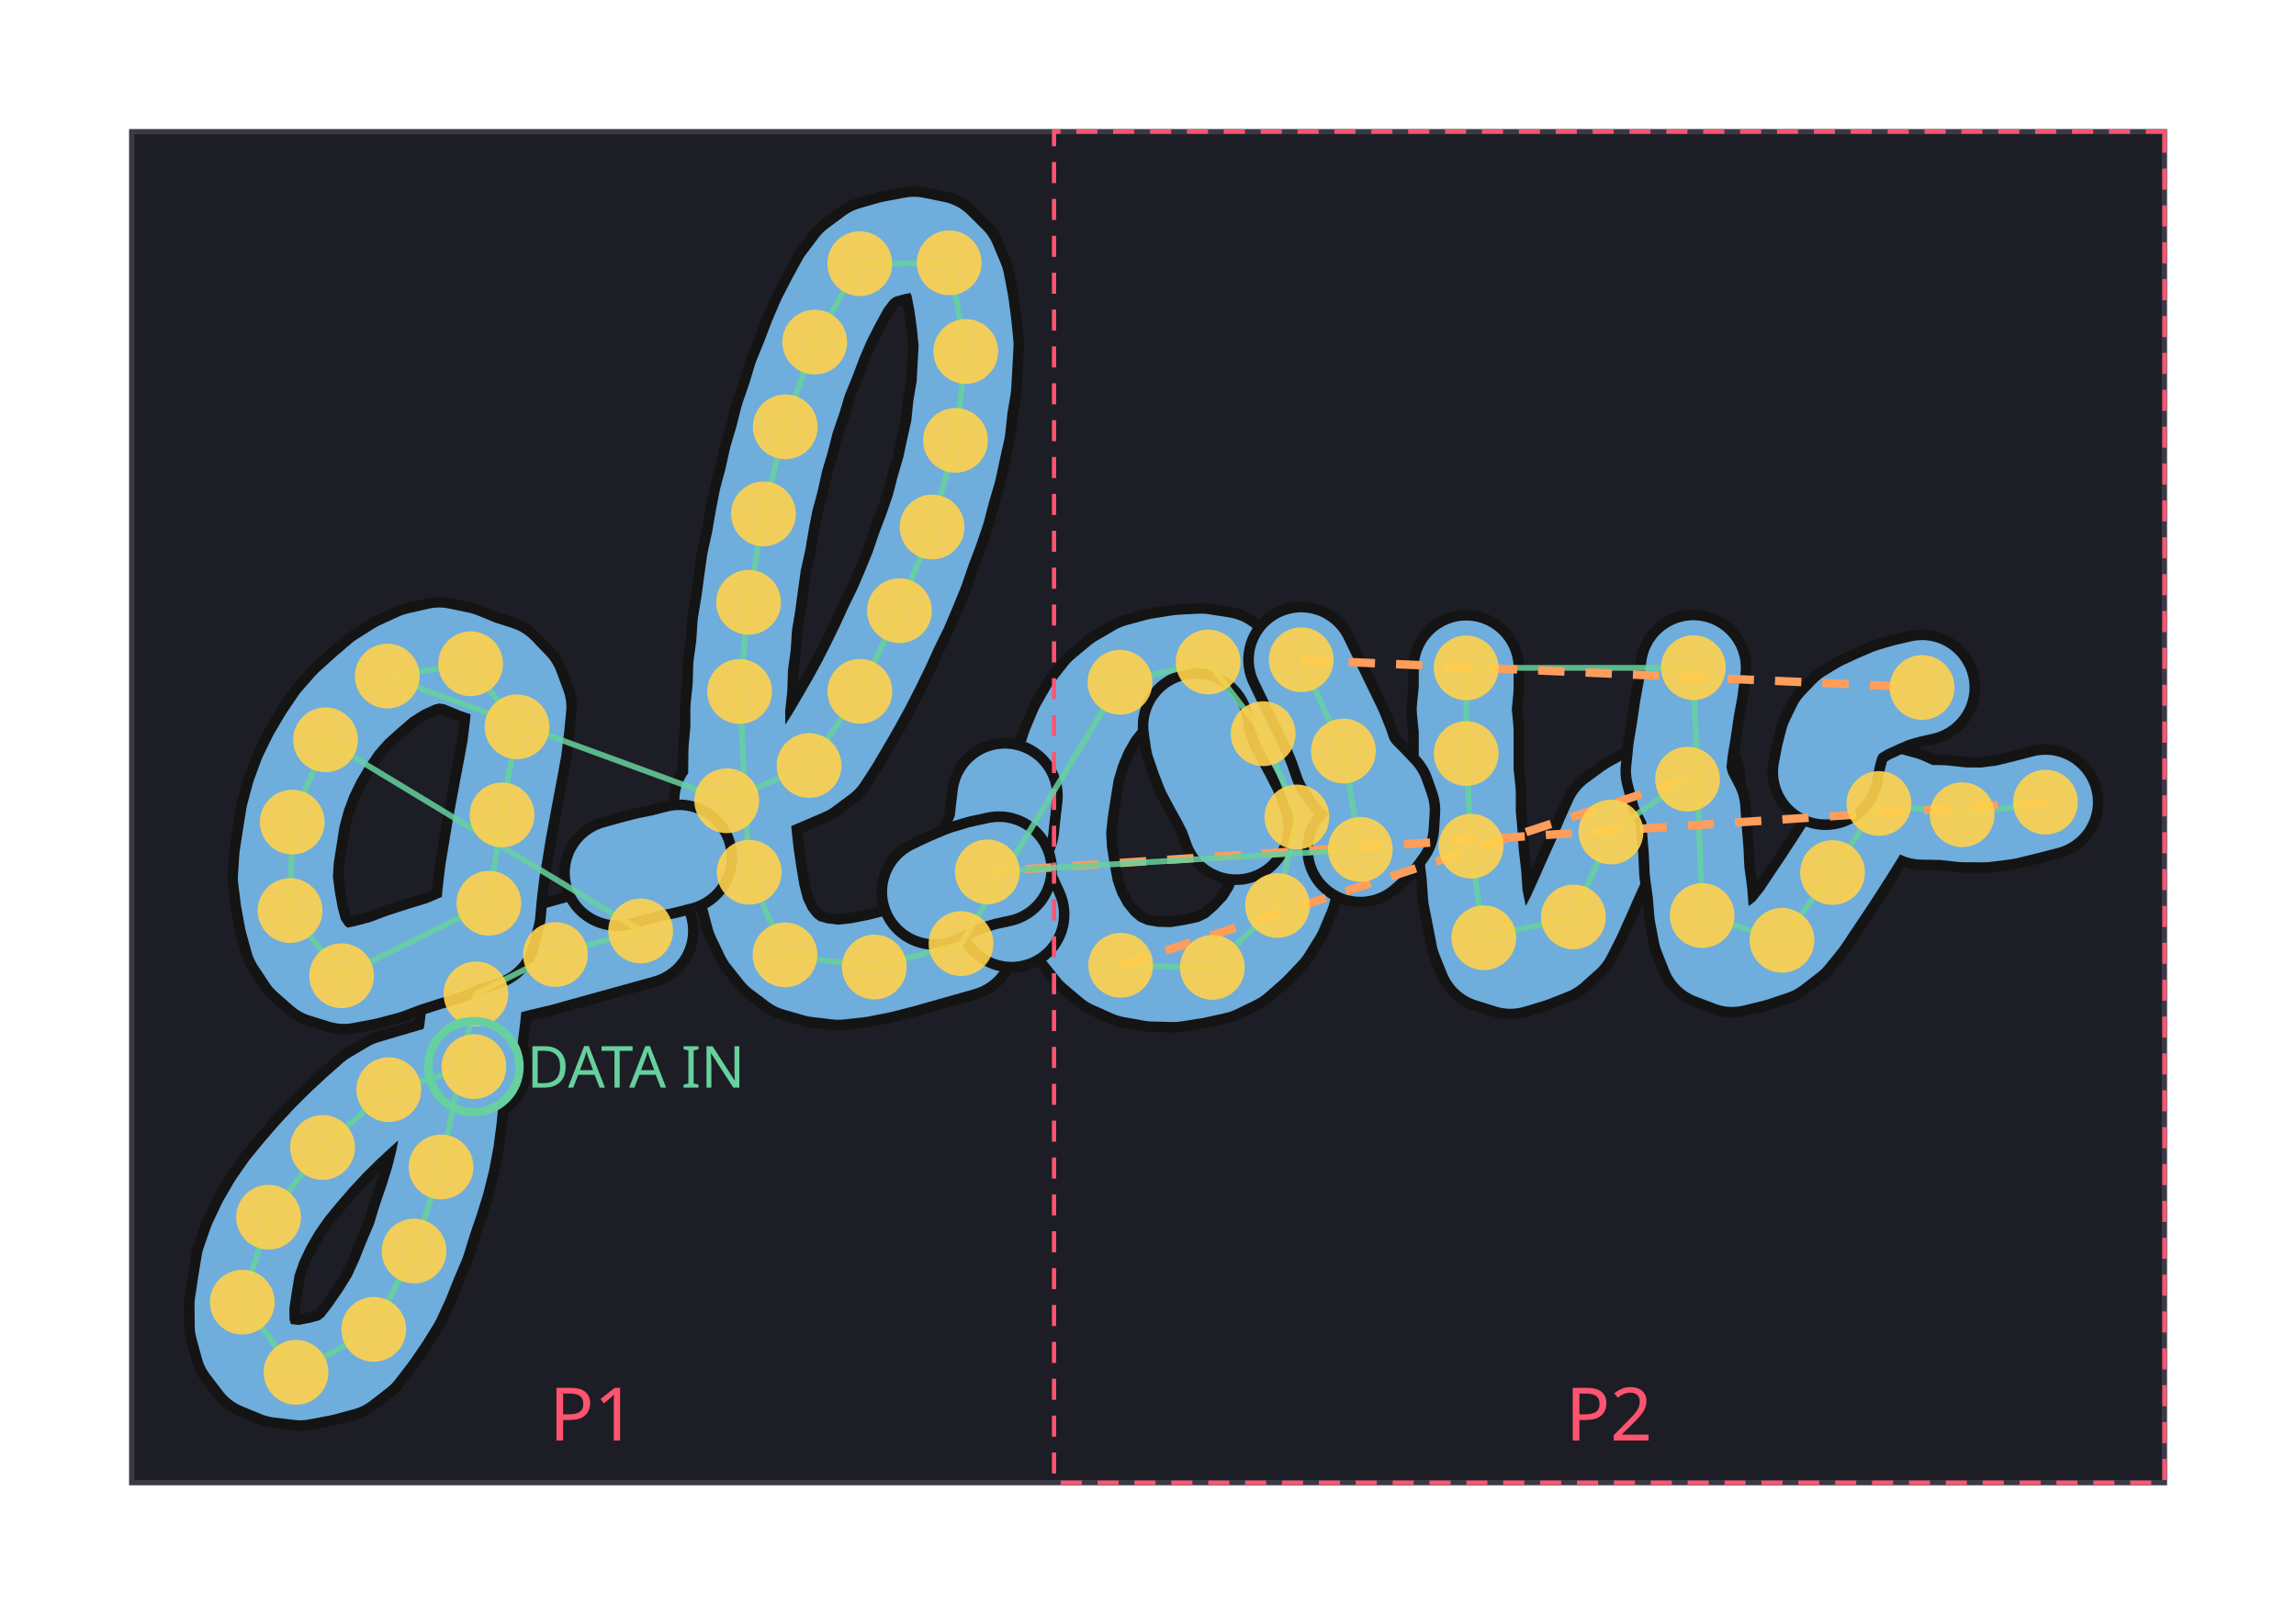
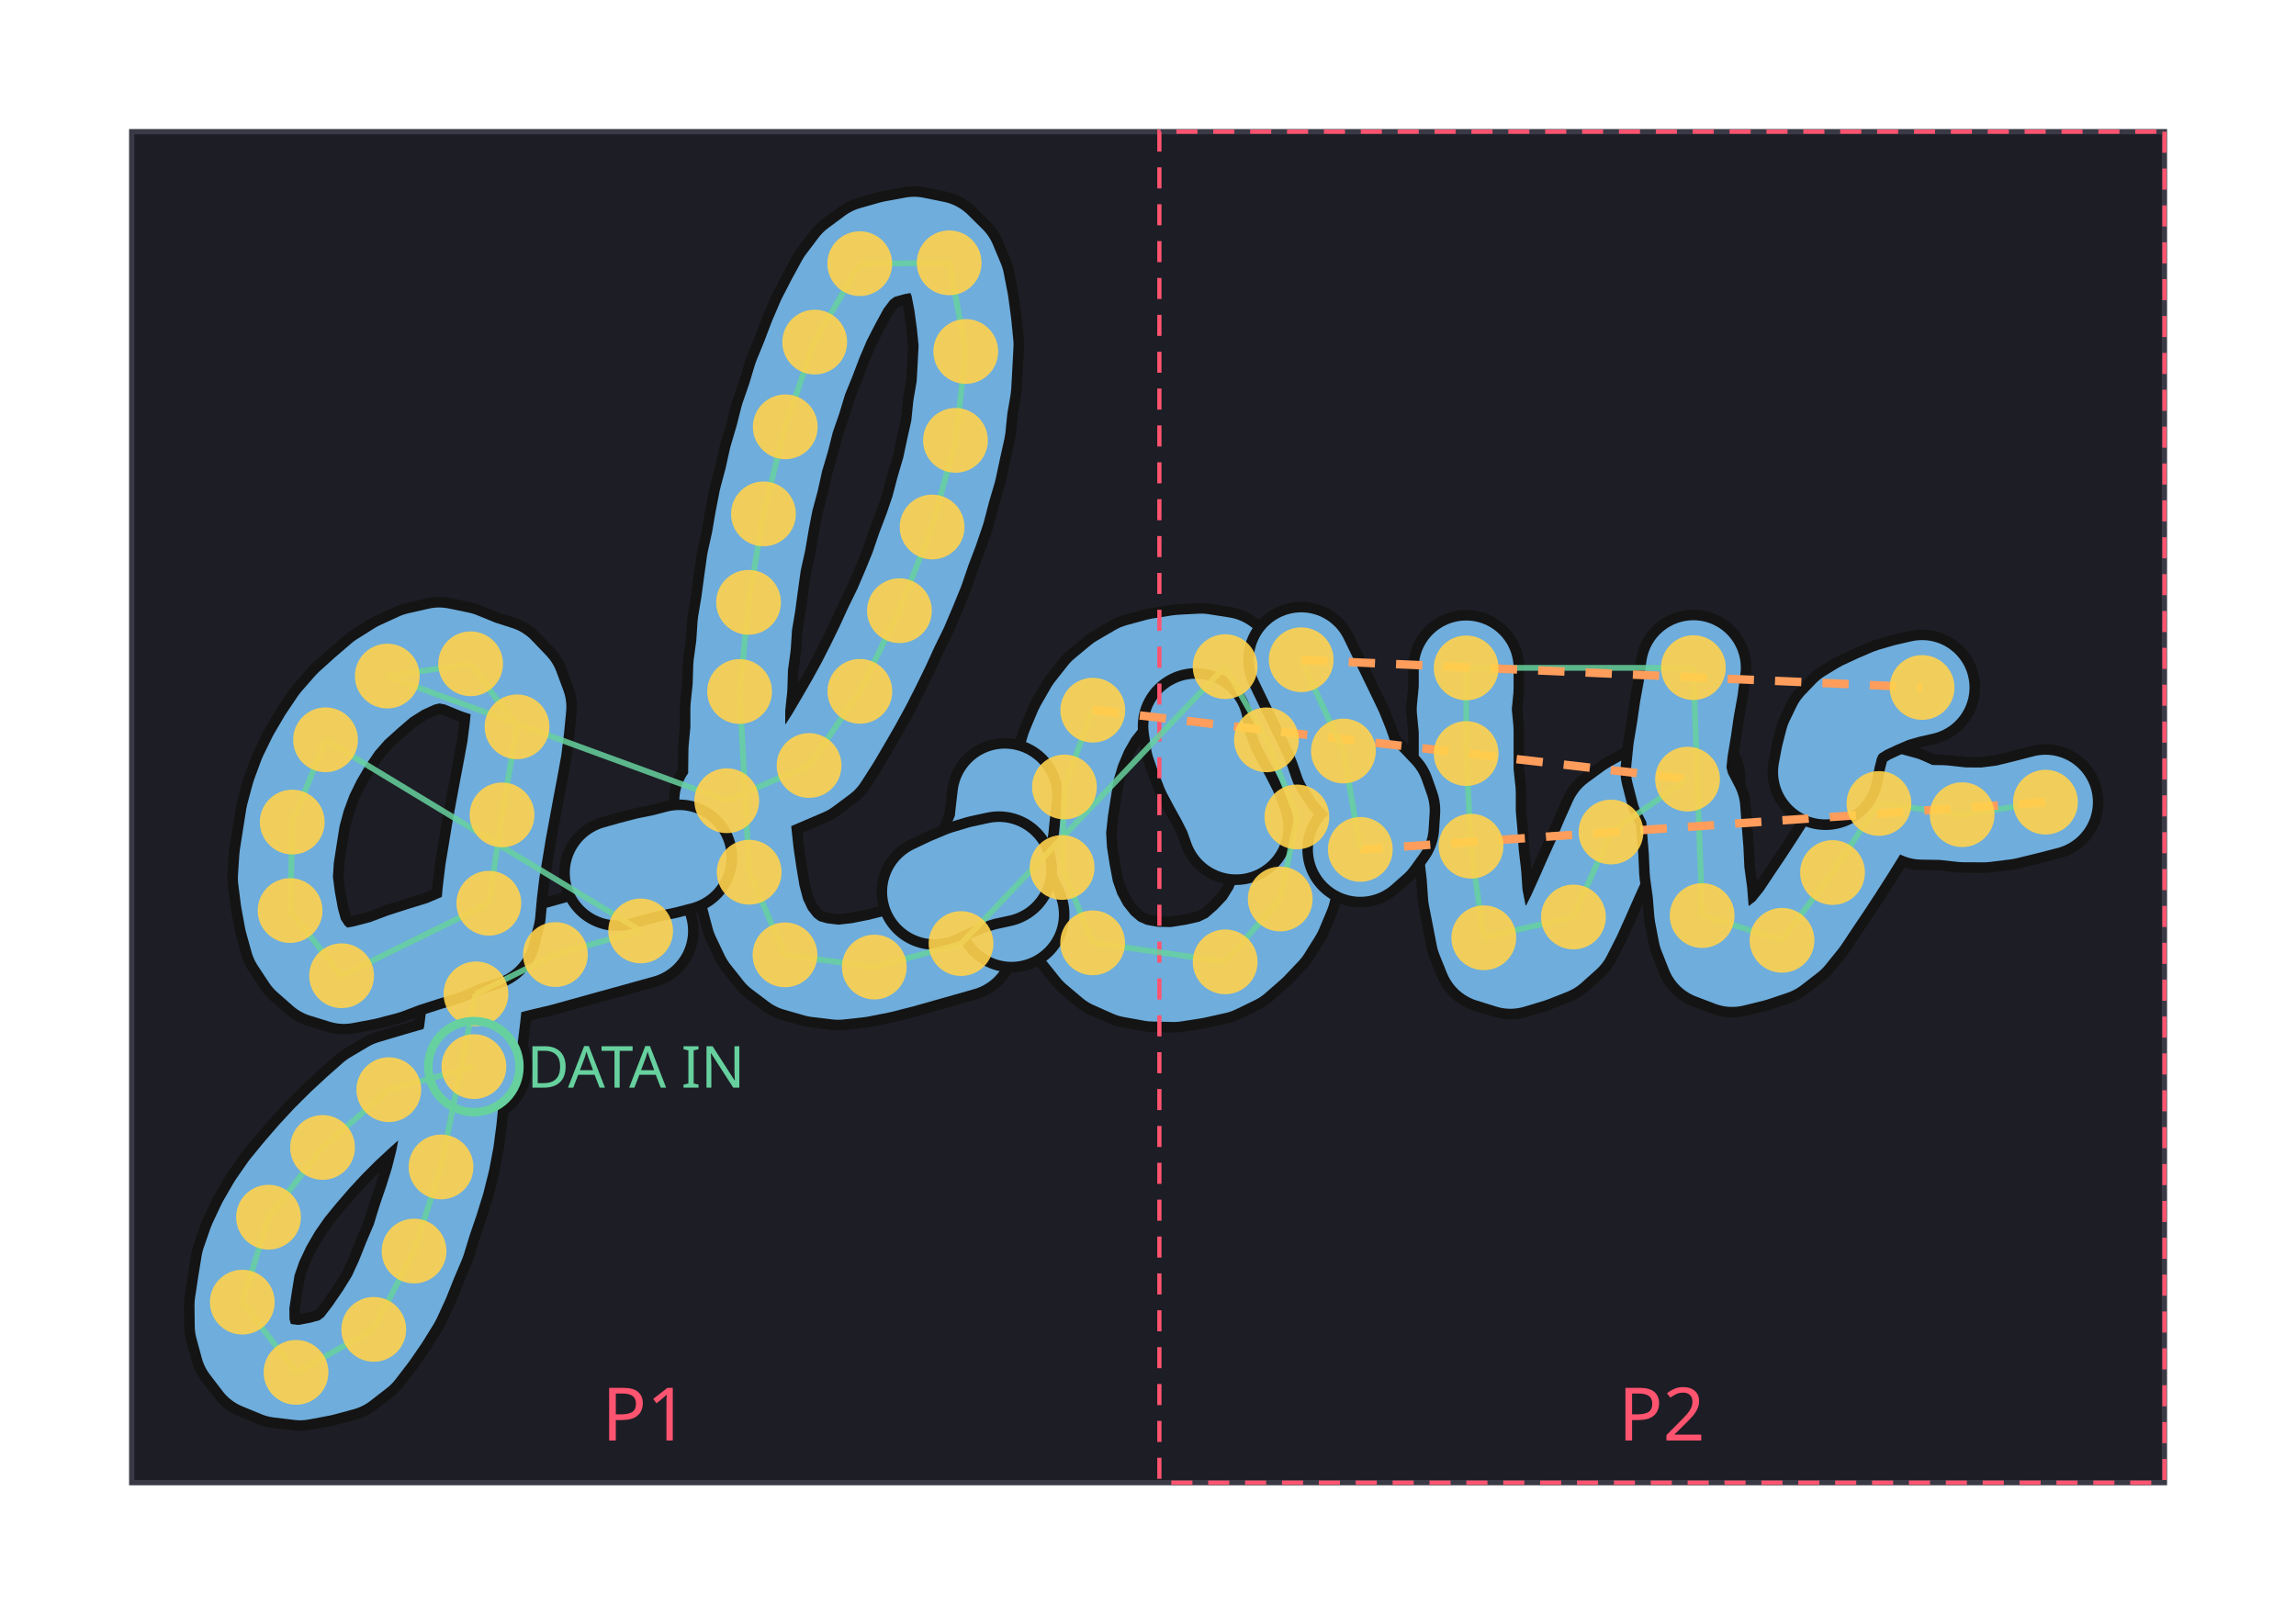
<svg xmlns="http://www.w3.org/2000/svg" viewBox="-37.0 -269.5 435.8 306.5">
  <g transform="scale(1,-1)">
    <path d="M-12.00,-12.00 L373.83,-12.00 L373.83,244.50 L-12.00,244.50 Z" fill="#1d1d25" stroke="#3a3a46" stroke-width="1" />
    <polyline points="52.95,66.99 49.03,66.21 45.14,65.28 41.31,64.16 37.48,63.02 34.07,61.00 31.07,58.35 28.14,55.63 25.31,52.81 22.60,49.88 19.98,46.85 17.45,43.76 15.17,40.48 13.17,37.02 11.47,33.41 10.16,29.64 9.51,25.69 8.92,21.75 8.96,17.80 10.00,13.97 12.42,10.81 16.05,9.31 19.98,8.84 23.90,9.58 27.76,10.62 30.91,13.06 33.34,16.22 35.61,19.52 37.71,22.91 39.38,26.54 40.86,30.25 42.42,33.93 43.59,37.75 44.88,41.53 46.07,45.35 47.04,49.23 47.78,53.14 48.30,57.11 48.70,61.07 49.22,65.03 50.91,68.64 52.30,72.37 52.79,76.32 53.21,80.29 54.19,84.09 57.57,85.50 61.45,86.49 65.33,87.41 69.19,88.48 73.04,89.55 76.89,90.61 80.74,91.68 84.60,92.75" fill="none" stroke="#141414" stroke-width="22.0" stroke-linecap="round" stroke-linejoin="round" />
    <polyline points="52.95,66.99 49.03,66.21 45.14,65.28 41.31,64.16 37.48,63.02 34.07,61.00 31.07,58.35 28.14,55.63 25.31,52.81 22.60,49.88 19.98,46.85 17.45,43.76 15.17,40.48 13.17,37.02 11.47,33.41 10.16,29.64 9.51,25.69 8.92,21.75 8.96,17.80 10.00,13.97 12.42,10.81 16.05,9.31 19.98,8.84 23.90,9.58 27.76,10.62 30.91,13.06 33.34,16.22 35.61,19.52 37.71,22.91 39.38,26.54 40.86,30.25 42.42,33.93 43.59,37.75 44.88,41.53 46.07,45.35 47.04,49.23 47.78,53.14 48.30,57.11 48.70,61.07 49.22,65.03 50.91,68.64 52.30,72.37 52.79,76.32 53.21,80.29 54.19,84.09 57.57,85.50 61.45,86.49 65.33,87.41 69.19,88.48 73.04,89.55 76.89,90.61 80.74,91.68 84.60,92.75" fill="none" stroke="#7ec8ff" opacity="0.85" stroke-width="18.0" stroke-linecap="round" stroke-linejoin="round" />
    <polyline points="24.79,129.04 22.78,125.63 21.04,122.07 19.67,118.36 18.64,114.53 18.02,110.62 17.41,106.71 17.15,102.78 17.65,98.85 18.36,94.95 19.42,91.14 21.58,87.86 24.55,85.25 28.28,84.10 32.16,84.83 36.00,85.83 39.70,87.22 43.47,88.43 47.26,89.59 50.90,91.15 54.66,92.36 55.62,96.15 55.98,100.09 56.45,104.01 57.10,107.92 57.74,111.83 58.46,115.73 59.18,119.62 59.92,123.51 60.63,127.41 61.12,131.34 61.50,135.27 60.18,138.84 57.44,141.70 53.81,142.87 50.15,144.37 46.35,145.16 42.49,144.28 38.89,142.63 35.55,140.53 32.54,137.94 29.60,135.29 27.01,132.33 24.79,129.04" fill="none" stroke="#141414" stroke-width="22.0" stroke-linecap="round" stroke-linejoin="round" />
    <polyline points="24.79,129.04 22.78,125.63 21.04,122.07 19.67,118.36 18.64,114.53 18.02,110.62 17.41,106.71 17.15,102.78 17.65,98.85 18.36,94.95 19.42,91.14 21.58,87.86 24.55,85.25 28.28,84.10 32.16,84.83 36.00,85.83 39.70,87.22 43.47,88.43 47.26,89.59 50.90,91.15 54.66,92.36 55.62,96.15 55.98,100.09 56.45,104.01 57.10,107.92 57.74,111.83 58.46,115.73 59.18,119.62 59.92,123.51 60.63,127.41 61.12,131.34 61.50,135.27 60.18,138.84 57.44,141.70 53.81,142.87 50.15,144.37 46.35,145.16 42.49,144.28 38.89,142.63 35.55,140.53 32.54,137.94 29.60,135.29 27.01,132.33 24.79,129.04" fill="none" stroke="#7ec8ff" opacity="0.85" stroke-width="18.0" stroke-linecap="round" stroke-linejoin="round" />
    <polyline points="100.94,117.47 104.68,118.89 108.38,120.40 112.06,121.96 115.74,123.54 118.87,125.87 121.03,129.23 123.06,132.68 125.06,136.14 126.98,139.65 128.79,143.21 130.54,146.80 132.20,150.44 133.96,154.03 135.53,157.71 137.04,161.41 138.33,165.19 139.75,168.93 141.04,172.71 142.05,176.58 143.18,180.42 144.01,184.32 144.88,188.23 145.28,192.19 145.95,196.13 146.17,200.11 146.38,204.10 145.98,208.06 145.45,212.01 144.69,215.93 143.16,219.60 140.38,222.35 136.50,223.14 132.57,222.42 128.73,221.33 125.55,218.97 123.14,215.78 121.23,212.28 119.40,208.72 117.83,205.05 116.41,201.31 114.90,197.61 113.75,193.79 112.44,190.01 111.46,186.14 110.32,182.30 109.46,178.40 108.42,174.54 107.66,170.62 106.99,166.68 106.12,162.78 105.57,158.83 105.04,154.87 104.38,150.93 104.12,146.95 103.58,143.00 103.46,139.01 103.04,135.04 103.04,131.04 102.67,127.07 102.62,123.08 103.28,119.18 103.88,115.27 104.27,111.30 104.70,107.33 105.28,103.37 105.94,99.43 106.96,95.58 108.68,91.97 111.15,88.85 114.33,86.45 118.16,85.35 122.11,84.88 126.08,85.32 130.00,86.10 133.87,87.08 137.72,88.17 141.57,89.26 145.41,90.35" fill="none" stroke="#141414" stroke-width="22.0" stroke-linecap="round" stroke-linejoin="round" />
    <polyline points="100.94,117.47 104.68,118.89 108.38,120.40 112.06,121.96 115.74,123.54 118.87,125.87 121.03,129.23 123.06,132.68 125.06,136.14 126.98,139.65 128.79,143.21 130.54,146.80 132.20,150.44 133.96,154.03 135.53,157.71 137.04,161.41 138.33,165.19 139.75,168.93 141.04,172.71 142.05,176.58 143.18,180.42 144.01,184.32 144.88,188.23 145.28,192.19 145.95,196.13 146.17,200.11 146.38,204.10 145.98,208.06 145.45,212.01 144.69,215.93 143.16,219.60 140.38,222.35 136.50,223.14 132.57,222.42 128.73,221.33 125.55,218.97 123.14,215.78 121.23,212.28 119.40,208.72 117.83,205.05 116.41,201.31 114.90,197.61 113.75,193.79 112.44,190.01 111.46,186.14 110.32,182.30 109.46,178.40 108.42,174.54 107.66,170.62 106.99,166.68 106.12,162.78 105.57,158.83 105.04,154.87 104.38,150.93 104.12,146.95 103.58,143.00 103.46,139.01 103.04,135.04 103.04,131.04 102.67,127.07 102.62,123.08 103.28,119.18 103.88,115.27 104.27,111.30 104.70,107.33 105.28,103.37 105.94,99.43 106.96,95.58 108.68,91.97 111.15,88.85 114.33,86.45 118.16,85.35 122.11,84.88 126.08,85.32 130.00,86.10 133.87,87.08 137.72,88.17 141.57,89.26 145.41,90.35" fill="none" stroke="#7ec8ff" opacity="0.85" stroke-width="18.0" stroke-linecap="round" stroke-linejoin="round" />
    <polyline points="175.79,140.12 179.24,142.13 183.08,143.17 187.02,143.79 190.99,144.00 194.93,143.38 197.95,141.15 199.38,137.42 200.88,133.72 202.76,130.20 204.63,126.68 206.74,123.29 208.70,119.81 209.45,115.96 208.73,112.04 208.27,108.08 207.56,104.15 206.62,100.28 205.08,96.60 202.97,93.21 200.23,90.32 197.22,87.69 193.64,85.95 189.75,85.08 185.80,84.46 181.82,84.55 177.90,85.26 174.26,86.88 171.22,89.45 168.73,92.56 166.83,96.06 165.51,99.82 164.77,103.74 164.15,107.68 163.93,111.64 164.35,115.61 164.96,119.55 165.60,123.49 166.74,127.31 168.28,130.99 170.26,134.45 172.73,137.58 175.79,140.12" fill="none" stroke="#141414" stroke-width="22.0" stroke-linecap="round" stroke-linejoin="round" />
    <polyline points="175.79,140.12 179.24,142.13 183.08,143.17 187.02,143.79 190.99,144.00 194.93,143.38 197.95,141.15 199.38,137.42 200.88,133.72 202.76,130.20 204.63,126.68 206.74,123.29 208.70,119.81 209.45,115.96 208.73,112.04 208.27,108.08 207.56,104.15 206.62,100.28 205.08,96.60 202.97,93.21 200.23,90.32 197.22,87.69 193.64,85.95 189.75,85.08 185.80,84.46 181.82,84.55 177.90,85.26 174.26,86.88 171.22,89.45 168.73,92.56 166.83,96.06 165.51,99.82 164.77,103.74 164.15,107.68 163.93,111.64 164.35,115.61 164.96,119.55 165.60,123.49 166.74,127.31 168.28,130.99 170.26,134.45 172.73,137.58 175.79,140.12" fill="none" stroke="#7ec8ff" opacity="0.85" stroke-width="18.0" stroke-linecap="round" stroke-linejoin="round" />
    <polyline points="283.31,121.57 279.77,119.81 276.32,117.90 272.87,115.97 269.75,113.69 268.14,110.09 266.61,106.45 264.98,102.85 263.39,99.24 261.77,95.64 259.98,92.11 257.14,89.56 253.47,88.11 249.69,86.97 245.98,88.13 244.55,91.68 243.80,95.55 243.04,99.42 242.77,103.36 242.31,107.27 242.05,111.20 241.71,115.13 241.71,119.08 241.29,123.00 241.29,126.95 241.29,130.90 240.91,134.82 241.29,138.74 241.29,142.69" fill="none" stroke="#141414" stroke-width="22.0" stroke-linecap="round" stroke-linejoin="round" />
    <polyline points="283.31,121.57 279.77,119.81 276.32,117.90 272.87,115.97 269.75,113.69 268.14,110.09 266.61,106.45 264.98,102.85 263.39,99.24 261.77,95.64 259.98,92.11 257.14,89.56 253.47,88.11 249.69,86.97 245.98,88.13 244.55,91.68 243.80,95.55 243.04,99.42 242.77,103.36 242.31,107.27 242.05,111.20 241.71,115.13 241.71,119.08 241.29,123.00 241.29,126.95 241.29,130.90 240.91,134.82 241.29,138.74 241.29,142.69" fill="none" stroke="#7ec8ff" opacity="0.85" stroke-width="18.0" stroke-linecap="round" stroke-linejoin="round" />
    <polyline points="284.42,142.74 283.91,138.80 283.20,134.90 282.63,130.97 281.98,127.05 281.58,123.11 282.52,119.44 284.33,115.93 284.62,111.98 284.94,108.03 285.12,104.07 285.66,100.14 285.98,96.19 286.73,92.30 288.16,88.70 291.78,87.32 295.61,88.26 299.38,89.53 302.48,91.93 304.97,95.01 307.17,98.32 309.39,101.62 311.56,104.94 313.70,108.29 315.80,111.66 317.76,115.09 320.58,117.89 324.18,116.91 327.78,115.29 331.75,115.22 335.69,114.79 339.61,114.78 343.55,115.27 347.41,116.21 351.25,117.20" fill="none" stroke="#141414" stroke-width="22.0" stroke-linecap="round" stroke-linejoin="round" />
    <polyline points="284.42,142.74 283.91,138.80 283.20,134.90 282.63,130.97 281.98,127.05 281.58,123.11 282.52,119.44 284.33,115.93 284.62,111.98 284.94,108.03 285.12,104.07 285.66,100.14 285.98,96.19 286.73,92.30 288.16,88.70 291.78,87.32 295.61,88.26 299.38,89.53 302.48,91.93 304.97,95.01 307.17,98.32 309.39,101.62 311.56,104.94 313.70,108.29 315.80,111.66 317.76,115.09 320.58,117.89 324.18,116.91 327.78,115.29 331.75,115.22 335.69,114.79 339.61,114.78 343.55,115.27 347.41,116.21 351.25,117.20" fill="none" stroke="#7ec8ff" opacity="0.85" stroke-width="18.0" stroke-linecap="round" stroke-linejoin="round" />
    <polyline points="80.15,103.76 83.07,104.58 86.01,105.34 88.98,105.94 91.91,106.70" fill="none" stroke="#141414" stroke-width="22.0" stroke-linecap="round" stroke-linejoin="round" />
    <polyline points="80.15,103.76 83.07,104.58 86.01,105.34 88.98,105.94 91.91,106.70" fill="none" stroke="#7ec8ff" opacity="0.85" stroke-width="18.0" stroke-linecap="round" stroke-linejoin="round" />
    <polyline points="154.99,95.88 153.74,98.62 152.28,101.25 150.78,103.85 150.98,106.76 151.91,109.62 153.06,112.40 153.37,115.39 153.72,118.37" fill="none" stroke="#141414" stroke-width="22.0" stroke-linecap="round" stroke-linejoin="round" />
    <polyline points="154.99,95.88 153.74,98.62 152.28,101.25 150.78,103.85 150.98,106.76 151.91,109.62 153.06,112.40 153.37,115.39 153.72,118.37" fill="none" stroke="#7ec8ff" opacity="0.85" stroke-width="18.0" stroke-linecap="round" stroke-linejoin="round" />
    <polyline points="152.61,104.45 149.43,103.76 146.32,102.83 143.32,101.57 140.38,100.17" fill="none" stroke="#141414" stroke-width="22.0" stroke-linecap="round" stroke-linejoin="round" />
    <polyline points="152.61,104.45 149.43,103.76 146.32,102.83 143.32,101.57 140.38,100.17" fill="none" stroke="#7ec8ff" opacity="0.85" stroke-width="18.0" stroke-linecap="round" stroke-linejoin="round" />
    <polyline points="221.20,108.23 223.44,110.22 225.18,112.63 225.37,115.62 224.42,118.32 222.35,120.50 220.23,122.63 218.61,125.10 217.63,127.94 216.51,130.72 215.21,133.43 213.90,136.13 212.59,138.83 211.29,141.53 209.98,144.24" fill="none" stroke="#141414" stroke-width="22.0" stroke-linecap="round" stroke-linejoin="round" />
    <polyline points="221.20,108.23 223.44,110.22 225.18,112.63 225.37,115.62 224.42,118.32 222.35,120.50 220.23,122.63 218.61,125.10 217.63,127.94 216.51,130.72 215.21,133.43 213.90,136.13 212.59,138.83 211.29,141.53 209.98,144.24" fill="none" stroke="#7ec8ff" opacity="0.85" stroke-width="18.0" stroke-linecap="round" stroke-linejoin="round" />
    <polyline points="327.83,138.97 324.93,138.31 322.07,137.48 319.34,136.31 316.65,135.06 314.11,133.51 312.06,131.37 310.78,128.72 310.04,125.84 309.49,122.92" fill="none" stroke="#141414" stroke-width="22.0" stroke-linecap="round" stroke-linejoin="round" />
    <polyline points="327.83,138.97 324.93,138.31 322.07,137.48 319.34,136.31 316.65,135.06 314.11,133.51 312.06,131.37 310.78,128.72 310.04,125.84 309.49,122.92" fill="none" stroke="#7ec8ff" opacity="0.85" stroke-width="18.0" stroke-linecap="round" stroke-linejoin="round" />
    <polyline points="189.96,131.64 190.38,128.71 191.34,125.90 192.42,123.14 193.82,120.52 195.26,117.92 196.60,115.27 197.60,112.48" fill="none" stroke="#141414" stroke-width="22.0" stroke-linecap="round" stroke-linejoin="round" />
    <polyline points="189.96,131.64 190.38,128.71 191.34,125.90 192.42,123.14 193.82,120.52 195.26,117.92 196.60,115.27 197.60,112.48" fill="none" stroke="#7ec8ff" opacity="0.85" stroke-width="18.0" stroke-linecap="round" stroke-linejoin="round" />
-     <path d="M373.83,244.50 L373.83,-12.00 L163.06,-12.00 L163.06,244.50 Z" fill="none" stroke="#ff5470" stroke-width="0.8" stroke-dasharray="4 3" />
+     <path d="M373.83,244.50 L373.83,-12.00 L183.06,-12.00 L183.06,244.50 Z" fill="none" stroke="#ff5470" stroke-width="0.8" stroke-dasharray="4 3" />
    <line x1="53.0" y1="67.0" x2="36.8" y2="62.6" stroke="#66d19e" stroke-width="1.1" stroke-opacity="0.85" />
    <line x1="36.8" y1="62.6" x2="24.2" y2="51.6" stroke="#66d19e" stroke-width="1.1" stroke-opacity="0.85" />
    <line x1="24.2" y1="51.6" x2="14.0" y2="38.4" stroke="#66d19e" stroke-width="1.1" stroke-opacity="0.85" />
    <line x1="14.0" y1="38.4" x2="9.0" y2="22.3" stroke="#66d19e" stroke-width="1.1" stroke-opacity="0.85" />
    <line x1="9.0" y1="22.3" x2="19.2" y2="8.9" stroke="#66d19e" stroke-width="1.1" stroke-opacity="0.85" />
    <line x1="19.2" y1="8.9" x2="33.9" y2="17.1" stroke="#66d19e" stroke-width="1.1" stroke-opacity="0.85" />
    <line x1="33.9" y1="17.1" x2="41.6" y2="32.0" stroke="#66d19e" stroke-width="1.1" stroke-opacity="0.85" />
    <line x1="41.6" y1="32.0" x2="46.7" y2="47.9" stroke="#66d19e" stroke-width="1.1" stroke-opacity="0.85" />
    <line x1="46.7" y1="47.9" x2="53.3" y2="80.8" stroke="#66d19e" stroke-width="1.1" stroke-opacity="0.85" />
    <line x1="53.3" y1="80.8" x2="68.4" y2="88.3" stroke="#66d19e" stroke-width="1.1" stroke-opacity="0.85" />
    <line x1="68.4" y1="88.3" x2="84.6" y2="92.8" stroke="#66d19e" stroke-width="1.1" stroke-opacity="0.85" />
    <line x1="84.6" y1="92.8" x2="24.8" y2="129.0" stroke="#66d19e" stroke-width="1.1" stroke-opacity="0.85" />
    <line x1="24.8" y1="129.0" x2="18.5" y2="113.4" stroke="#66d19e" stroke-width="1.1" stroke-opacity="0.85" />
    <line x1="18.5" y1="113.4" x2="18.1" y2="96.6" stroke="#66d19e" stroke-width="1.1" stroke-opacity="0.85" />
    <line x1="18.1" y1="96.6" x2="27.8" y2="84.2" stroke="#66d19e" stroke-width="1.1" stroke-opacity="0.85" />
    <line x1="27.8" y1="84.2" x2="55.8" y2="98.0" stroke="#66d19e" stroke-width="1.1" stroke-opacity="0.85" />
    <line x1="55.8" y1="98.0" x2="58.3" y2="114.8" stroke="#66d19e" stroke-width="1.1" stroke-opacity="0.85" />
    <line x1="58.3" y1="114.8" x2="61.1" y2="131.5" stroke="#66d19e" stroke-width="1.1" stroke-opacity="0.85" />
    <line x1="61.1" y1="131.5" x2="52.3" y2="143.5" stroke="#66d19e" stroke-width="1.1" stroke-opacity="0.85" />
    <line x1="52.3" y1="143.5" x2="36.5" y2="141.1" stroke="#66d19e" stroke-width="1.1" stroke-opacity="0.85" />
    <line x1="36.5" y1="141.1" x2="100.9" y2="117.5" stroke="#66d19e" stroke-width="1.1" stroke-opacity="0.85" />
    <line x1="100.9" y1="117.5" x2="116.6" y2="124.2" stroke="#66d19e" stroke-width="1.1" stroke-opacity="0.85" />
    <line x1="116.6" y1="124.2" x2="126.2" y2="138.2" stroke="#66d19e" stroke-width="1.1" stroke-opacity="0.85" />
    <line x1="126.2" y1="138.2" x2="133.7" y2="153.6" stroke="#66d19e" stroke-width="1.1" stroke-opacity="0.85" />
    <line x1="133.7" y1="153.6" x2="139.9" y2="169.4" stroke="#66d19e" stroke-width="1.1" stroke-opacity="0.85" />
    <line x1="139.9" y1="169.4" x2="144.4" y2="185.9" stroke="#66d19e" stroke-width="1.1" stroke-opacity="0.85" />
    <line x1="144.4" y1="185.9" x2="146.3" y2="202.8" stroke="#66d19e" stroke-width="1.1" stroke-opacity="0.85" />
    <line x1="146.3" y1="202.8" x2="143.2" y2="219.6" stroke="#66d19e" stroke-width="1.1" stroke-opacity="0.85" />
    <line x1="143.2" y1="219.6" x2="126.2" y2="219.4" stroke="#66d19e" stroke-width="1.1" stroke-opacity="0.85" />
    <line x1="126.2" y1="219.4" x2="117.6" y2="204.6" stroke="#66d19e" stroke-width="1.1" stroke-opacity="0.85" />
    <line x1="117.6" y1="204.6" x2="112.0" y2="188.5" stroke="#66d19e" stroke-width="1.1" stroke-opacity="0.85" />
    <line x1="112.0" y1="188.5" x2="107.9" y2="171.9" stroke="#66d19e" stroke-width="1.1" stroke-opacity="0.85" />
    <line x1="107.9" y1="171.9" x2="105.1" y2="155.1" stroke="#66d19e" stroke-width="1.1" stroke-opacity="0.85" />
    <line x1="105.1" y1="155.1" x2="103.4" y2="138.2" stroke="#66d19e" stroke-width="1.1" stroke-opacity="0.85" />
    <line x1="103.4" y1="138.2" x2="105.2" y2="103.9" stroke="#66d19e" stroke-width="1.1" stroke-opacity="0.85" />
    <line x1="105.2" y1="103.9" x2="112.0" y2="88.2" stroke="#66d19e" stroke-width="1.1" stroke-opacity="0.85" />
    <line x1="112.0" y1="88.2" x2="128.9" y2="85.9" stroke="#66d19e" stroke-width="1.1" stroke-opacity="0.85" />
    <line x1="128.9" y1="85.9" x2="145.4" y2="90.3" stroke="#66d19e" stroke-width="1.1" stroke-opacity="0.85" />
-     <line x1="145.4" y1="90.3" x2="175.6" y2="140.0" stroke="#66d19e" stroke-width="1.1" stroke-opacity="0.85" />
-     <line x1="175.6" y1="140.0" x2="192.3" y2="143.8" stroke="#66d19e" stroke-width="1.1" stroke-opacity="0.85" />
-     <line x1="192.3" y1="143.8" x2="202.8" y2="130.2" stroke="#66d19e" stroke-width="1.1" stroke-opacity="0.85" />
-     <line x1="202.8" y1="130.2" x2="209.2" y2="114.4" stroke="#66d19e" stroke-width="1.1" stroke-opacity="0.85" />
-     <line x1="209.2" y1="114.4" x2="205.5" y2="97.6" stroke="#66d19e" stroke-width="1.1" stroke-opacity="0.85" />
-     <line x1="205.5" y1="97.6" x2="193.1" y2="85.8" stroke="#66d19e" stroke-width="1.1" stroke-opacity="0.85" />
-     <line x1="193.1" y1="85.8" x2="175.7" y2="86.2" stroke="#66d19e" stroke-width="1.1" stroke-opacity="0.85" />
-     <line x1="175.7" y1="86.2" x2="283.3" y2="121.6" stroke="#ff9d5c" stroke-dasharray="5 4" stroke-width="1.6" />
+     <line x1="145.4" y1="90.3" x2="195.5" y2="142.9" stroke="#66d19e" stroke-width="1.1" stroke-opacity="0.85" />
+     <line x1="195.5" y1="142.9" x2="203.4" y2="129.0" stroke="#66d19e" stroke-width="1.1" stroke-opacity="0.85" />
+     <line x1="203.4" y1="129.0" x2="209.2" y2="114.4" stroke="#66d19e" stroke-width="1.1" stroke-opacity="0.85" />
+     <line x1="209.2" y1="114.4" x2="206.0" y2="98.8" stroke="#66d19e" stroke-width="1.1" stroke-opacity="0.85" />
+     <line x1="206.0" y1="98.8" x2="195.6" y2="86.9" stroke="#66d19e" stroke-width="1.1" stroke-opacity="0.85" />
+     <line x1="195.6" y1="86.9" x2="170.4" y2="90.5" stroke="#66d19e" stroke-width="1.1" stroke-opacity="0.85" />
+     <line x1="170.4" y1="90.5" x2="164.6" y2="104.8" stroke="#66d19e" stroke-width="1.1" stroke-opacity="0.85" />
+     <line x1="164.6" y1="104.8" x2="165.0" y2="120.1" stroke="#66d19e" stroke-width="1.1" stroke-opacity="0.85" />
+     <line x1="165.0" y1="120.1" x2="170.4" y2="134.7" stroke="#66d19e" stroke-width="1.1" stroke-opacity="0.85" />
+     <line x1="170.4" y1="134.7" x2="283.3" y2="121.6" stroke="#ff9d5c" stroke-dasharray="5 4" stroke-width="1.6" />
    <line x1="283.3" y1="121.6" x2="268.8" y2="111.5" stroke="#66d19e" stroke-width="1.1" stroke-opacity="0.85" />
    <line x1="268.8" y1="111.5" x2="261.6" y2="95.4" stroke="#66d19e" stroke-width="1.1" stroke-opacity="0.85" />
    <line x1="261.6" y1="95.4" x2="244.6" y2="91.5" stroke="#66d19e" stroke-width="1.1" stroke-opacity="0.85" />
    <line x1="244.6" y1="91.5" x2="242.2" y2="108.8" stroke="#66d19e" stroke-width="1.1" stroke-opacity="0.85" />
    <line x1="242.2" y1="108.8" x2="241.3" y2="126.4" stroke="#66d19e" stroke-width="1.1" stroke-opacity="0.85" />
    <line x1="241.3" y1="126.4" x2="241.3" y2="142.7" stroke="#66d19e" stroke-width="1.1" stroke-opacity="0.85" />
    <line x1="241.3" y1="142.7" x2="284.4" y2="142.7" stroke="#66d19e" stroke-width="1.1" stroke-opacity="0.85" />
    <line x1="284.4" y1="142.7" x2="286.1" y2="95.7" stroke="#66d19e" stroke-width="1.1" stroke-opacity="0.85" />
    <line x1="286.1" y1="95.7" x2="301.2" y2="91.0" stroke="#66d19e" stroke-width="1.1" stroke-opacity="0.85" />
    <line x1="301.2" y1="91.0" x2="310.8" y2="103.8" stroke="#66d19e" stroke-width="1.1" stroke-opacity="0.85" />
    <line x1="310.8" y1="103.8" x2="319.6" y2="117.0" stroke="#66d19e" stroke-width="1.1" stroke-opacity="0.85" />
    <line x1="319.6" y1="117.0" x2="335.4" y2="114.8" stroke="#66d19e" stroke-width="1.1" stroke-opacity="0.85" />
    <line x1="335.4" y1="114.8" x2="351.2" y2="117.2" stroke="#66d19e" stroke-width="1.1" stroke-opacity="0.85" />
-     <line x1="351.2" y1="117.2" x2="150.4" y2="104.0" stroke="#ff9d5c" stroke-dasharray="5 4" stroke-width="1.6" />
-     <line x1="150.4" y1="104.0" x2="221.2" y2="108.2" stroke="#66d19e" stroke-width="1.1" stroke-opacity="0.85" />
+     <line x1="351.2" y1="117.2" x2="221.2" y2="108.2" stroke="#ff9d5c" stroke-dasharray="5 4" stroke-width="1.6" />
    <line x1="221.2" y1="108.2" x2="218.0" y2="126.9" stroke="#66d19e" stroke-width="1.1" stroke-opacity="0.85" />
    <line x1="218.0" y1="126.9" x2="210.0" y2="144.2" stroke="#66d19e" stroke-width="1.1" stroke-opacity="0.85" />
    <line x1="210.0" y1="144.2" x2="327.8" y2="139.0" stroke="#ff9d5c" stroke-dasharray="5 4" stroke-width="1.6" />
    <circle cx="52.95" cy="66.99" r="6.15" fill="#ffd24d" fill-opacity="0.9" />
    <circle cx="36.80" cy="62.61" r="6.15" fill="#ffd24d" fill-opacity="0.9" />
    <circle cx="24.22" cy="51.64" r="6.15" fill="#ffd24d" fill-opacity="0.9" />
    <circle cx="13.97" cy="38.40" r="6.15" fill="#ffd24d" fill-opacity="0.9" />
    <circle cx="8.99" cy="22.27" r="6.15" fill="#ffd24d" fill-opacity="0.9" />
    <circle cx="19.19" cy="8.94" r="6.15" fill="#ffd24d" fill-opacity="0.9" />
    <circle cx="33.94" cy="17.10" r="6.15" fill="#ffd24d" fill-opacity="0.9" />
    <circle cx="41.59" cy="31.97" r="6.15" fill="#ffd24d" fill-opacity="0.9" />
    <circle cx="46.71" cy="47.94" r="6.15" fill="#ffd24d" fill-opacity="0.9" />
    <circle cx="53.34" cy="80.80" r="6.15" fill="#ffd24d" fill-opacity="0.9" />
    <circle cx="68.42" cy="88.27" r="6.15" fill="#ffd24d" fill-opacity="0.9" />
    <circle cx="84.60" cy="92.75" r="6.15" fill="#ffd24d" fill-opacity="0.9" />
    <circle cx="24.79" cy="129.04" r="6.15" fill="#ffd24d" fill-opacity="0.9" />
    <circle cx="18.47" cy="113.42" r="6.15" fill="#ffd24d" fill-opacity="0.9" />
    <circle cx="18.06" cy="96.62" r="6.15" fill="#ffd24d" fill-opacity="0.9" />
    <circle cx="27.84" cy="84.24" r="6.15" fill="#ffd24d" fill-opacity="0.9" />
    <circle cx="55.79" cy="98.01" r="6.15" fill="#ffd24d" fill-opacity="0.9" />
    <circle cx="58.29" cy="114.78" r="6.15" fill="#ffd24d" fill-opacity="0.9" />
    <circle cx="61.14" cy="131.50" r="6.15" fill="#ffd24d" fill-opacity="0.9" />
    <circle cx="52.33" cy="143.47" r="6.15" fill="#ffd24d" fill-opacity="0.9" />
    <circle cx="36.51" cy="141.14" r="6.15" fill="#ffd24d" fill-opacity="0.9" />
    <circle cx="100.94" cy="117.47" r="6.15" fill="#ffd24d" fill-opacity="0.9" />
    <circle cx="116.57" cy="124.16" r="6.15" fill="#ffd24d" fill-opacity="0.9" />
    <circle cx="126.21" cy="138.24" r="6.15" fill="#ffd24d" fill-opacity="0.9" />
    <circle cx="133.72" cy="153.55" r="6.15" fill="#ffd24d" fill-opacity="0.9" />
    <circle cx="139.92" cy="169.44" r="6.15" fill="#ffd24d" fill-opacity="0.9" />
    <circle cx="144.36" cy="185.89" r="6.15" fill="#ffd24d" fill-opacity="0.9" />
    <circle cx="146.31" cy="202.77" r="6.15" fill="#ffd24d" fill-opacity="0.9" />
    <circle cx="143.16" cy="219.60" r="6.15" fill="#ffd24d" fill-opacity="0.9" />
    <circle cx="126.19" cy="219.44" r="6.15" fill="#ffd24d" fill-opacity="0.9" />
    <circle cx="117.64" cy="204.55" r="6.15" fill="#ffd24d" fill-opacity="0.9" />
    <circle cx="112.05" cy="188.46" r="6.15" fill="#ffd24d" fill-opacity="0.9" />
    <circle cx="107.91" cy="171.93" r="6.15" fill="#ffd24d" fill-opacity="0.9" />
    <circle cx="105.08" cy="155.14" r="6.15" fill="#ffd24d" fill-opacity="0.9" />
    <circle cx="103.38" cy="138.21" r="6.15" fill="#ffd24d" fill-opacity="0.9" />
    <circle cx="105.20" cy="103.90" r="6.15" fill="#ffd24d" fill-opacity="0.9" />
    <circle cx="112.00" cy="88.21" r="6.15" fill="#ffd24d" fill-opacity="0.9" />
    <circle cx="128.95" cy="85.89" r="6.15" fill="#ffd24d" fill-opacity="0.9" />
    <circle cx="145.41" cy="90.35" r="6.15" fill="#ffd24d" fill-opacity="0.9" />
-     <circle cx="175.59" cy="139.96" r="6.15" fill="#ffd24d" fill-opacity="0.9" />
-     <circle cx="192.31" cy="143.80" r="6.15" fill="#ffd24d" fill-opacity="0.9" />
-     <circle cx="202.76" cy="130.20" r="6.15" fill="#ffd24d" fill-opacity="0.9" />
+     <circle cx="195.54" cy="142.93" r="6.15" fill="#ffd24d" fill-opacity="0.9" />
+     <circle cx="203.38" cy="129.03" r="6.15" fill="#ffd24d" fill-opacity="0.9" />
    <circle cx="209.16" cy="114.39" r="6.15" fill="#ffd24d" fill-opacity="0.9" />
-     <circle cx="205.49" cy="97.58" r="6.15" fill="#ffd24d" fill-opacity="0.9" />
-     <circle cx="193.12" cy="85.83" r="6.15" fill="#ffd24d" fill-opacity="0.9" />
-     <circle cx="175.72" cy="86.23" r="6.15" fill="#ffd24d" fill-opacity="0.9" />
+     <circle cx="206.00" cy="98.81" r="6.15" fill="#ffd24d" fill-opacity="0.9" />
+     <circle cx="195.55" cy="86.88" r="6.15" fill="#ffd24d" fill-opacity="0.9" />
+     <circle cx="170.39" cy="90.49" r="6.15" fill="#ffd24d" fill-opacity="0.9" />
+     <circle cx="164.60" cy="104.80" r="6.15" fill="#ffd24d" fill-opacity="0.9" />
+     <circle cx="165.04" cy="120.08" r="6.15" fill="#ffd24d" fill-opacity="0.9" />
+     <circle cx="170.42" cy="134.66" r="6.15" fill="#ffd24d" fill-opacity="0.9" />
    <circle cx="283.31" cy="121.57" r="6.15" fill="#ffd24d" fill-opacity="0.9" />
    <circle cx="268.78" cy="111.53" r="6.15" fill="#ffd24d" fill-opacity="0.9" />
    <circle cx="261.65" cy="95.40" r="6.15" fill="#ffd24d" fill-opacity="0.9" />
    <circle cx="244.64" cy="91.45" r="6.15" fill="#ffd24d" fill-opacity="0.9" />
    <circle cx="242.21" cy="108.84" r="6.15" fill="#ffd24d" fill-opacity="0.9" />
    <circle cx="241.29" cy="126.43" r="6.15" fill="#ffd24d" fill-opacity="0.9" />
    <circle cx="241.29" cy="142.69" r="6.15" fill="#ffd24d" fill-opacity="0.9" />
    <circle cx="284.42" cy="142.74" r="6.15" fill="#ffd24d" fill-opacity="0.9" />
    <circle cx="286.08" cy="95.67" r="6.15" fill="#ffd24d" fill-opacity="0.9" />
    <circle cx="301.24" cy="90.97" r="6.15" fill="#ffd24d" fill-opacity="0.9" />
    <circle cx="310.83" cy="103.84" r="6.15" fill="#ffd24d" fill-opacity="0.9" />
    <circle cx="319.64" cy="116.95" r="6.15" fill="#ffd24d" fill-opacity="0.9" />
    <circle cx="335.43" cy="114.82" r="6.15" fill="#ffd24d" fill-opacity="0.9" />
    <circle cx="351.25" cy="117.20" r="6.15" fill="#ffd24d" fill-opacity="0.9" />
-     <circle cx="150.41" cy="103.97" r="6.15" fill="#ffd24d" fill-opacity="0.9" />
    <circle cx="221.20" cy="108.23" r="6.15" fill="#ffd24d" fill-opacity="0.9" />
    <circle cx="217.99" cy="126.91" r="6.15" fill="#ffd24d" fill-opacity="0.9" />
    <circle cx="209.98" cy="144.24" r="6.15" fill="#ffd24d" fill-opacity="0.9" />
    <circle cx="327.83" cy="138.97" r="6.15" fill="#ffd24d" fill-opacity="0.9" />
    <circle cx="52.95" cy="66.99" r="8.65" fill="none" stroke="#66d19e" stroke-width="1.6" />
  </g>
  <text x="63.0" y="-63.0" fill="#66d19e" font-size="11" font-family="system-ui">DATA IN</text>
-   <text x="75.5" y="4.0" fill="#ff5470" font-size="14" text-anchor="middle" font-family="system-ui">P1</text>
-   <text x="268.4" y="4.0" fill="#ff5470" font-size="14" text-anchor="middle" font-family="system-ui">P2</text>
+   <text x="85.5" y="4.0" fill="#ff5470" font-size="14" text-anchor="middle" font-family="system-ui">P1</text>
+   <text x="278.4" y="4.0" fill="#ff5470" font-size="14" text-anchor="middle" font-family="system-ui">P2</text>
</svg>
